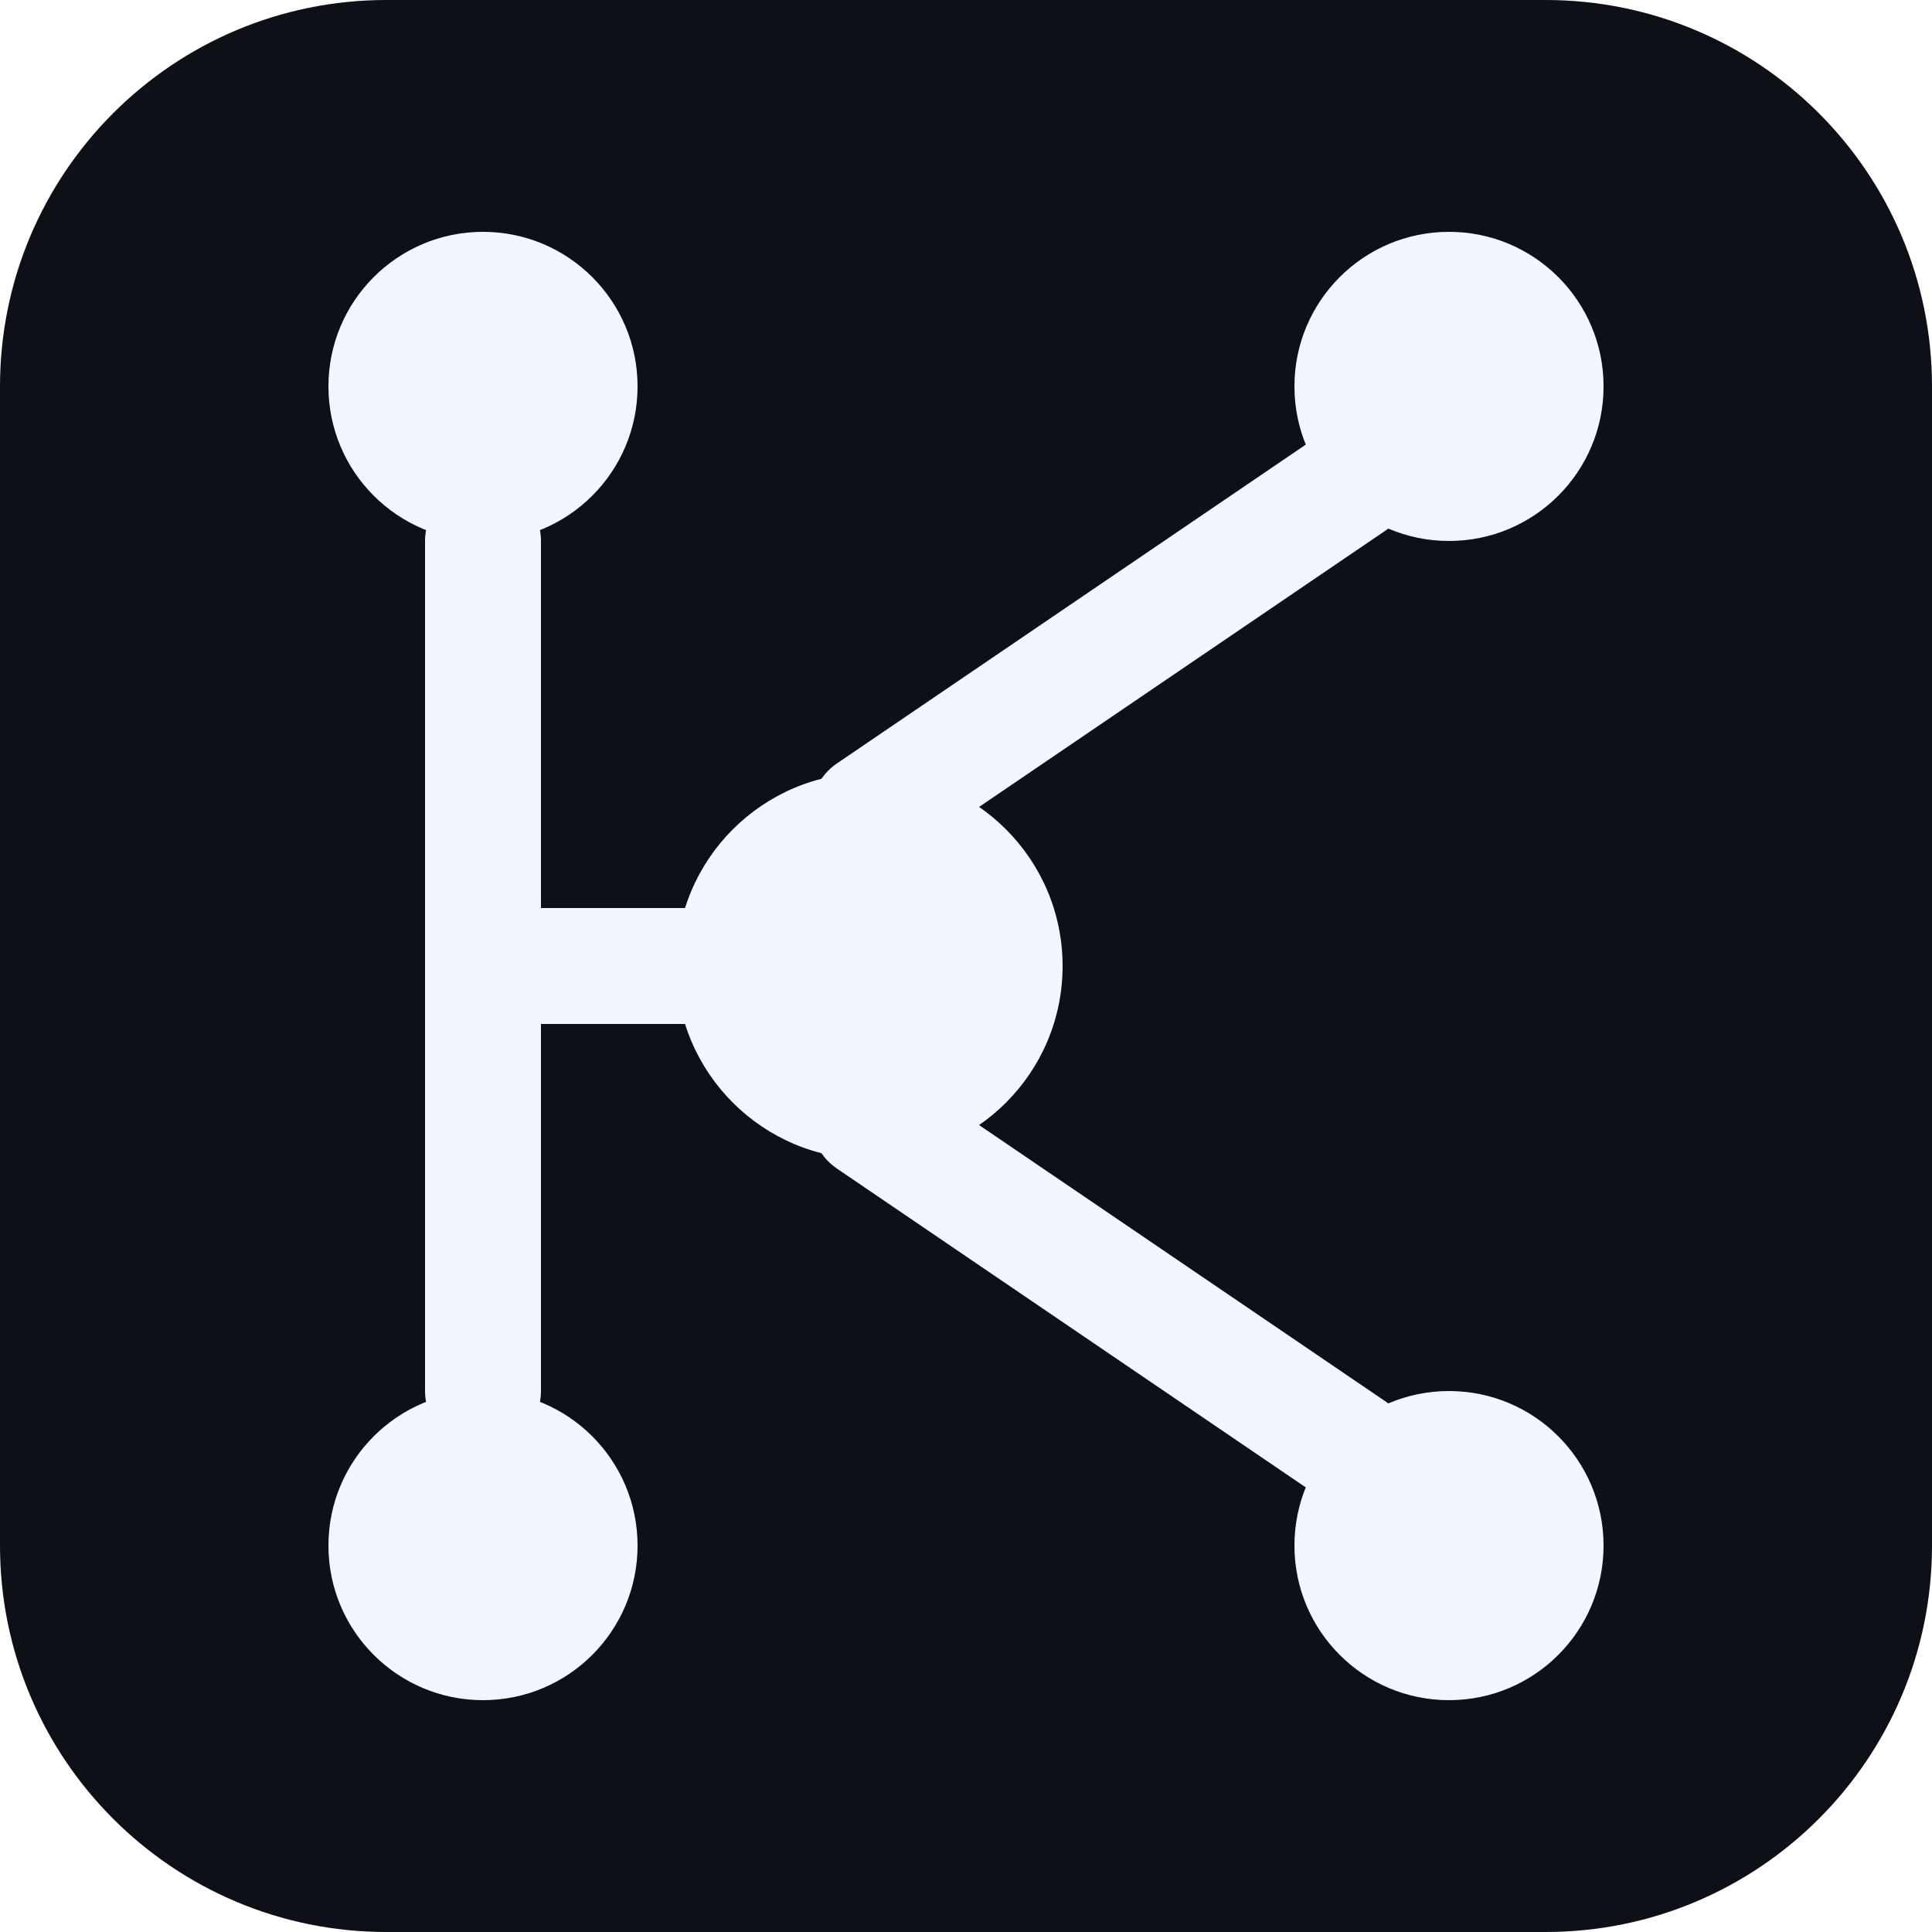
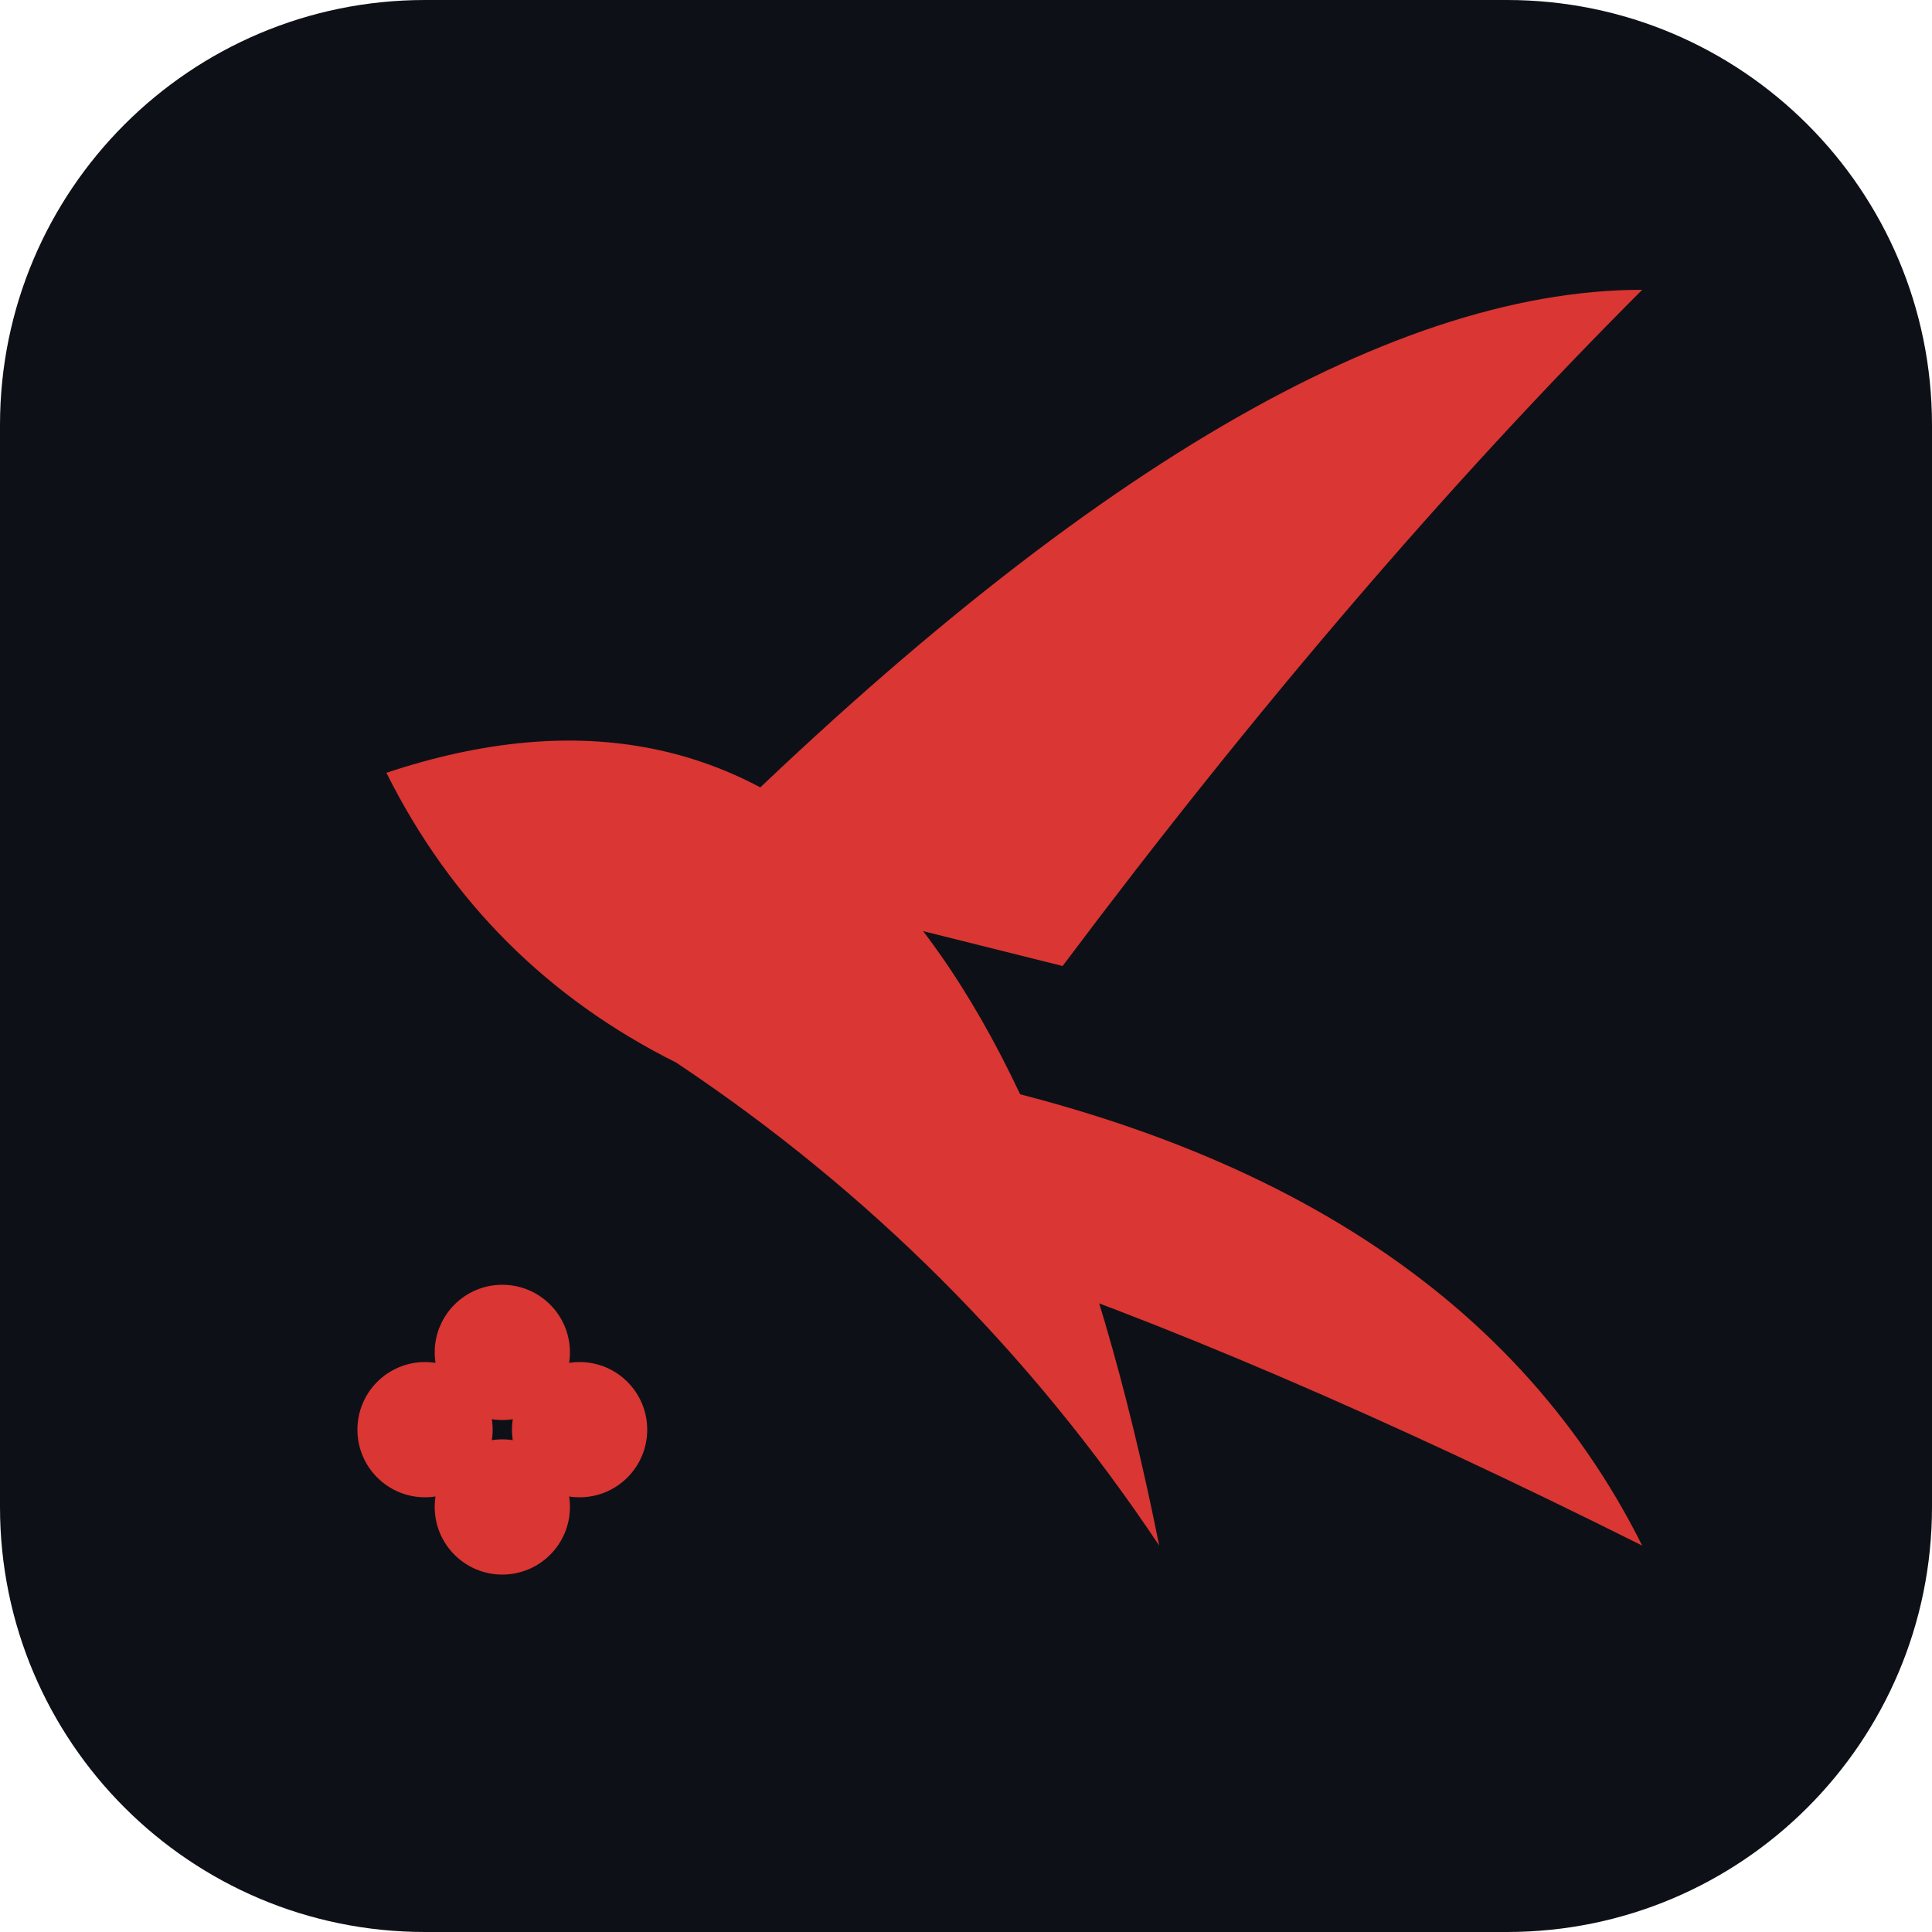
<svg xmlns="http://www.w3.org/2000/svg" viewBox="0 0 100 100">
-   <rect width="100" height="100" rx="20" fill="#0d1117" />
-   <line x1="25" y1="28" x2="25" y2="72" stroke="#f0f6fc" stroke-width="6" stroke-linecap="round" />
-   <line x1="25" y1="50" x2="40" y2="50" stroke="#f0f6fc" stroke-width="6" stroke-linecap="round" />
-   <line x1="45" y1="42" x2="70" y2="25" stroke="#f0f6fc" stroke-width="6" stroke-linecap="round" />
-   <line x1="45" y1="58" x2="70" y2="75" stroke="#f0f6fc" stroke-width="6" stroke-linecap="round" />
-   <circle cx="25" cy="20" r="8" fill="#f0f6fc" />
-   <circle cx="25" cy="80" r="8" fill="#f0f6fc" />
-   <circle cx="75" cy="20" r="8" fill="#f0f6fc" />
-   <circle cx="75" cy="80" r="8" fill="#f0f6fc" />
-   <circle cx="45" cy="50" r="10" fill="#f0f6fc" />
+   <rect width="100" height="100" rx="22" fill="#0d1117" />
+   <path d="M 35 45 Q 65 15 85 15 Q 70 30 55 50 Z" fill="#da3633" />
+   <path d="M 20 40 Q 35 35 45 45 Q 55 55 60 80 Q 50 65 35 55 Q 25 50 20 40 Z" fill="#da3633" />
+   <path d="M 45 55 Q 75 60 85 80 Q 65 70 50 65 Z" fill="#da3633" />
+   <circle cx="22" cy="74" r="3.5" fill="#da3633" />
+   <circle cx="30" cy="74" r="3.5" fill="#da3633" />
+   <circle cx="26" cy="70" r="3.5" fill="#da3633" />
+   <circle cx="26" cy="78" r="3.5" fill="#da3633" />
</svg>
